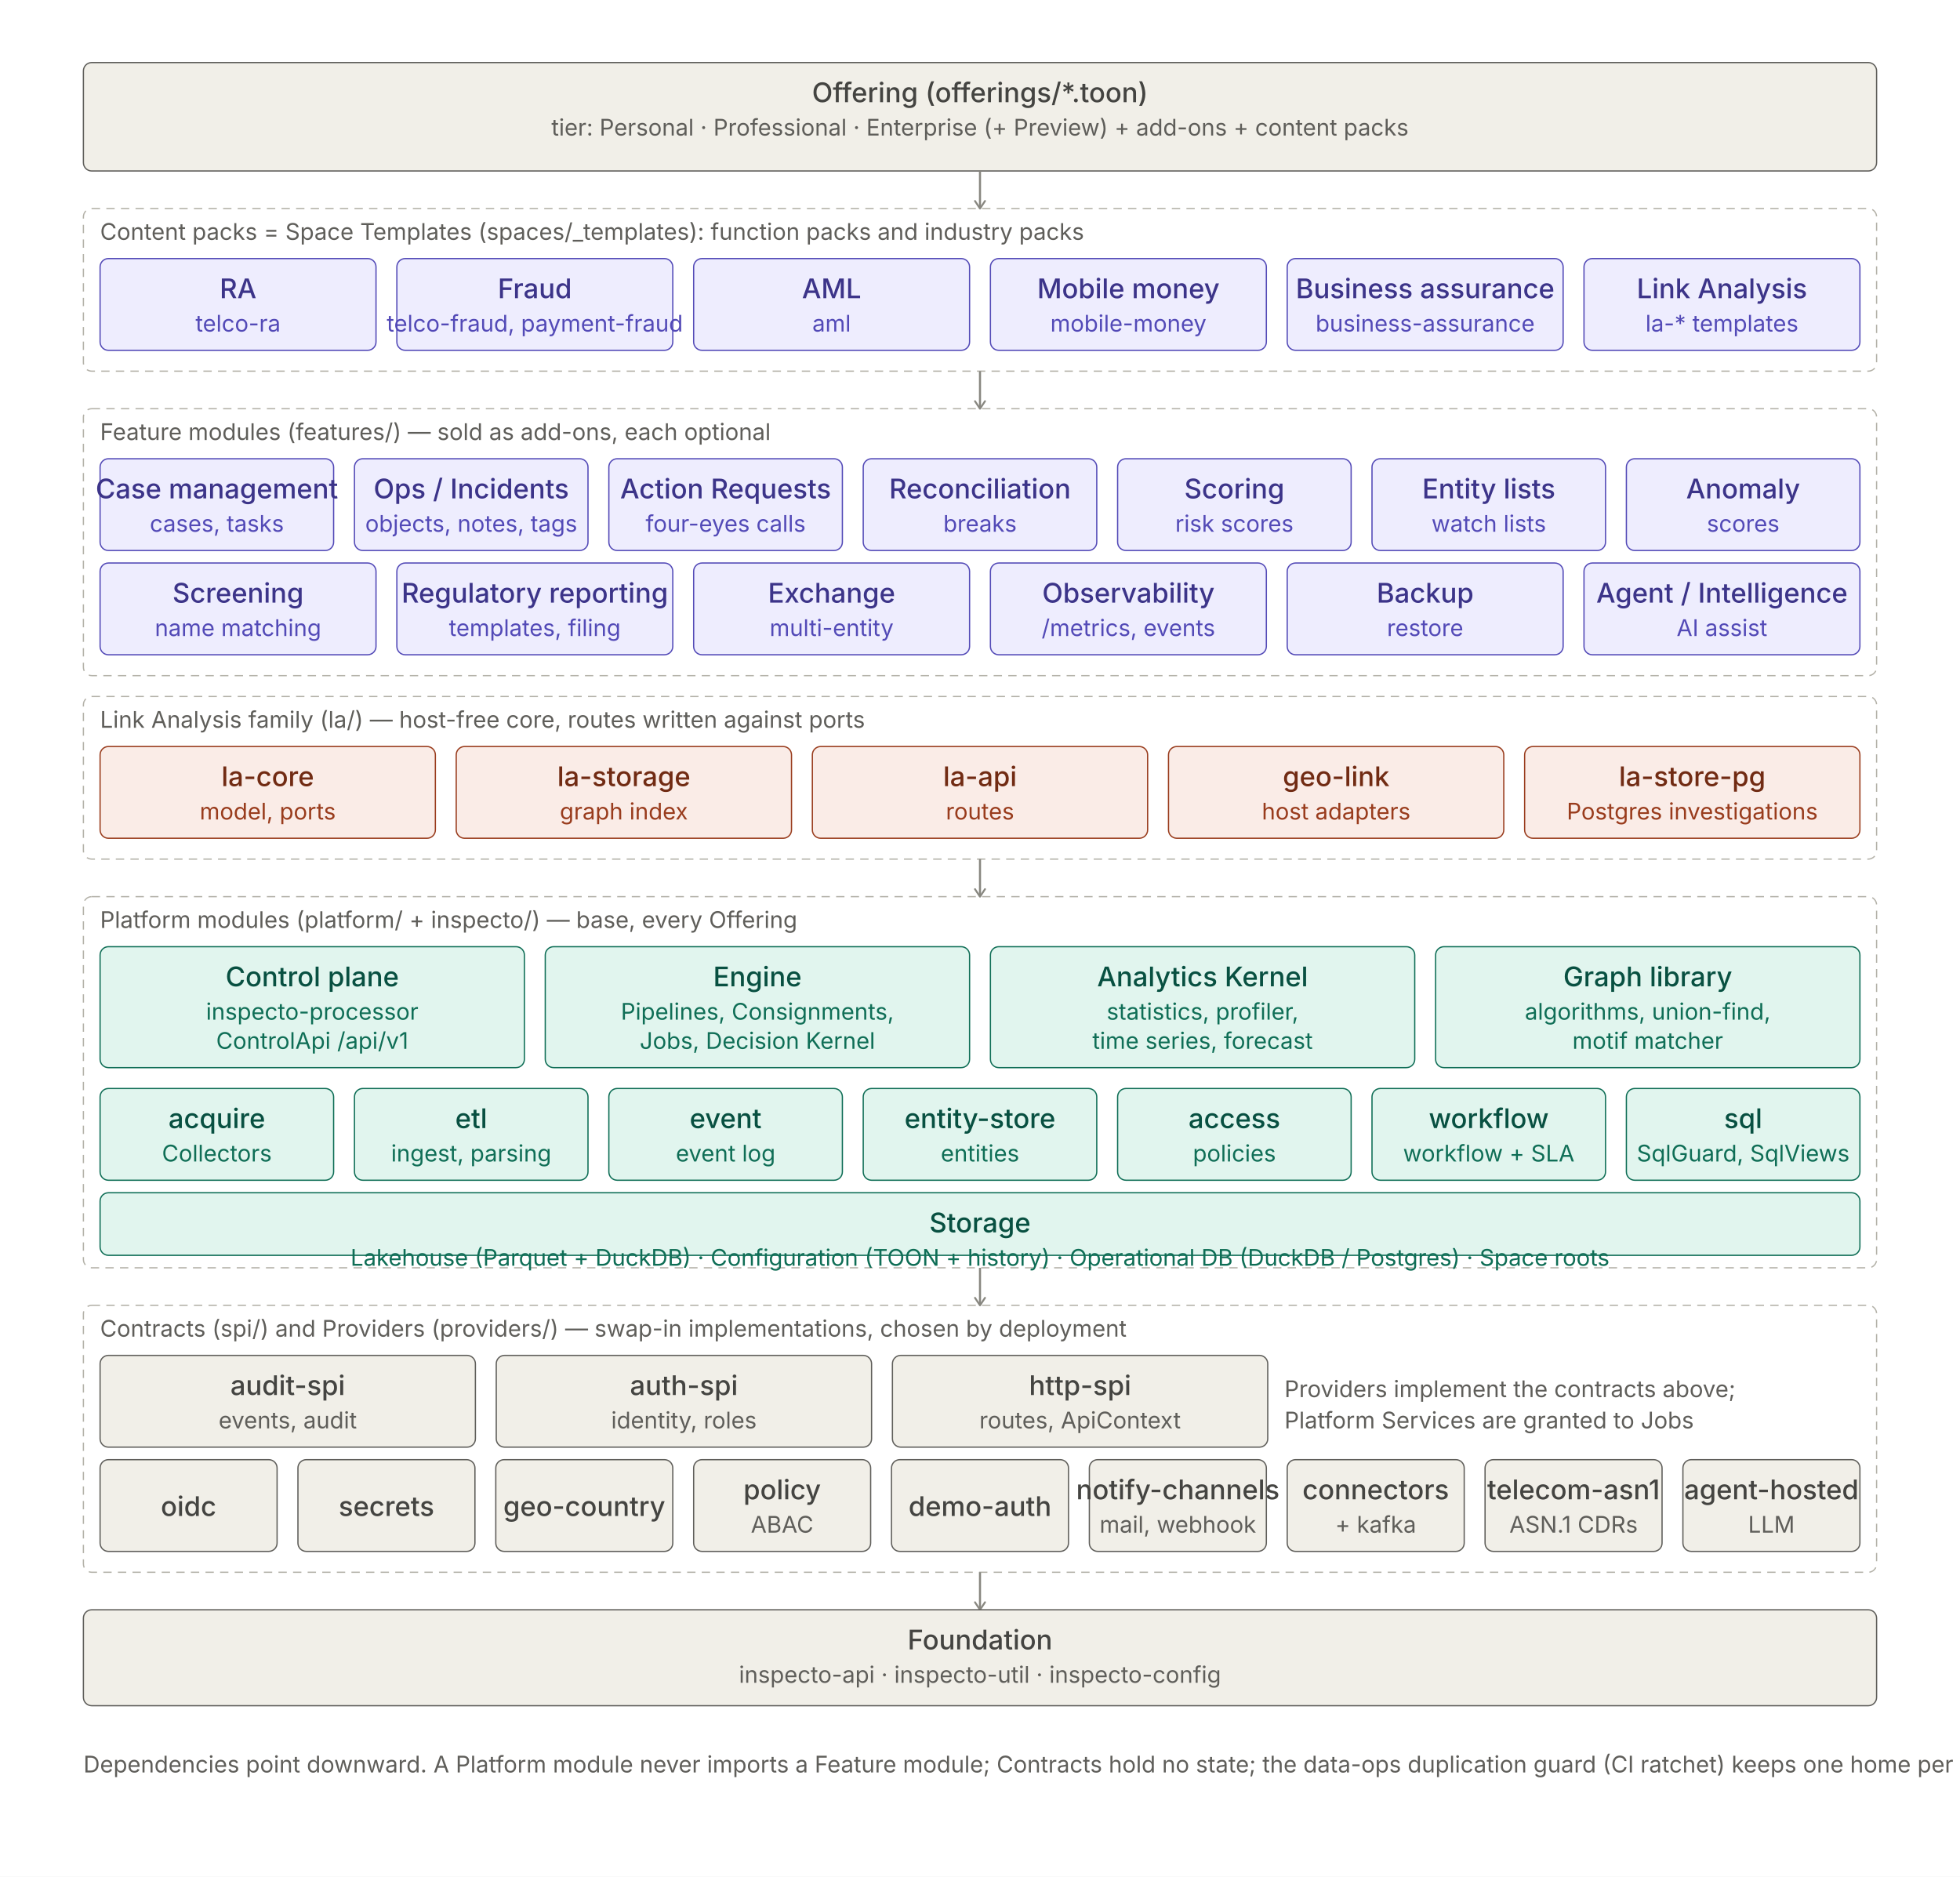
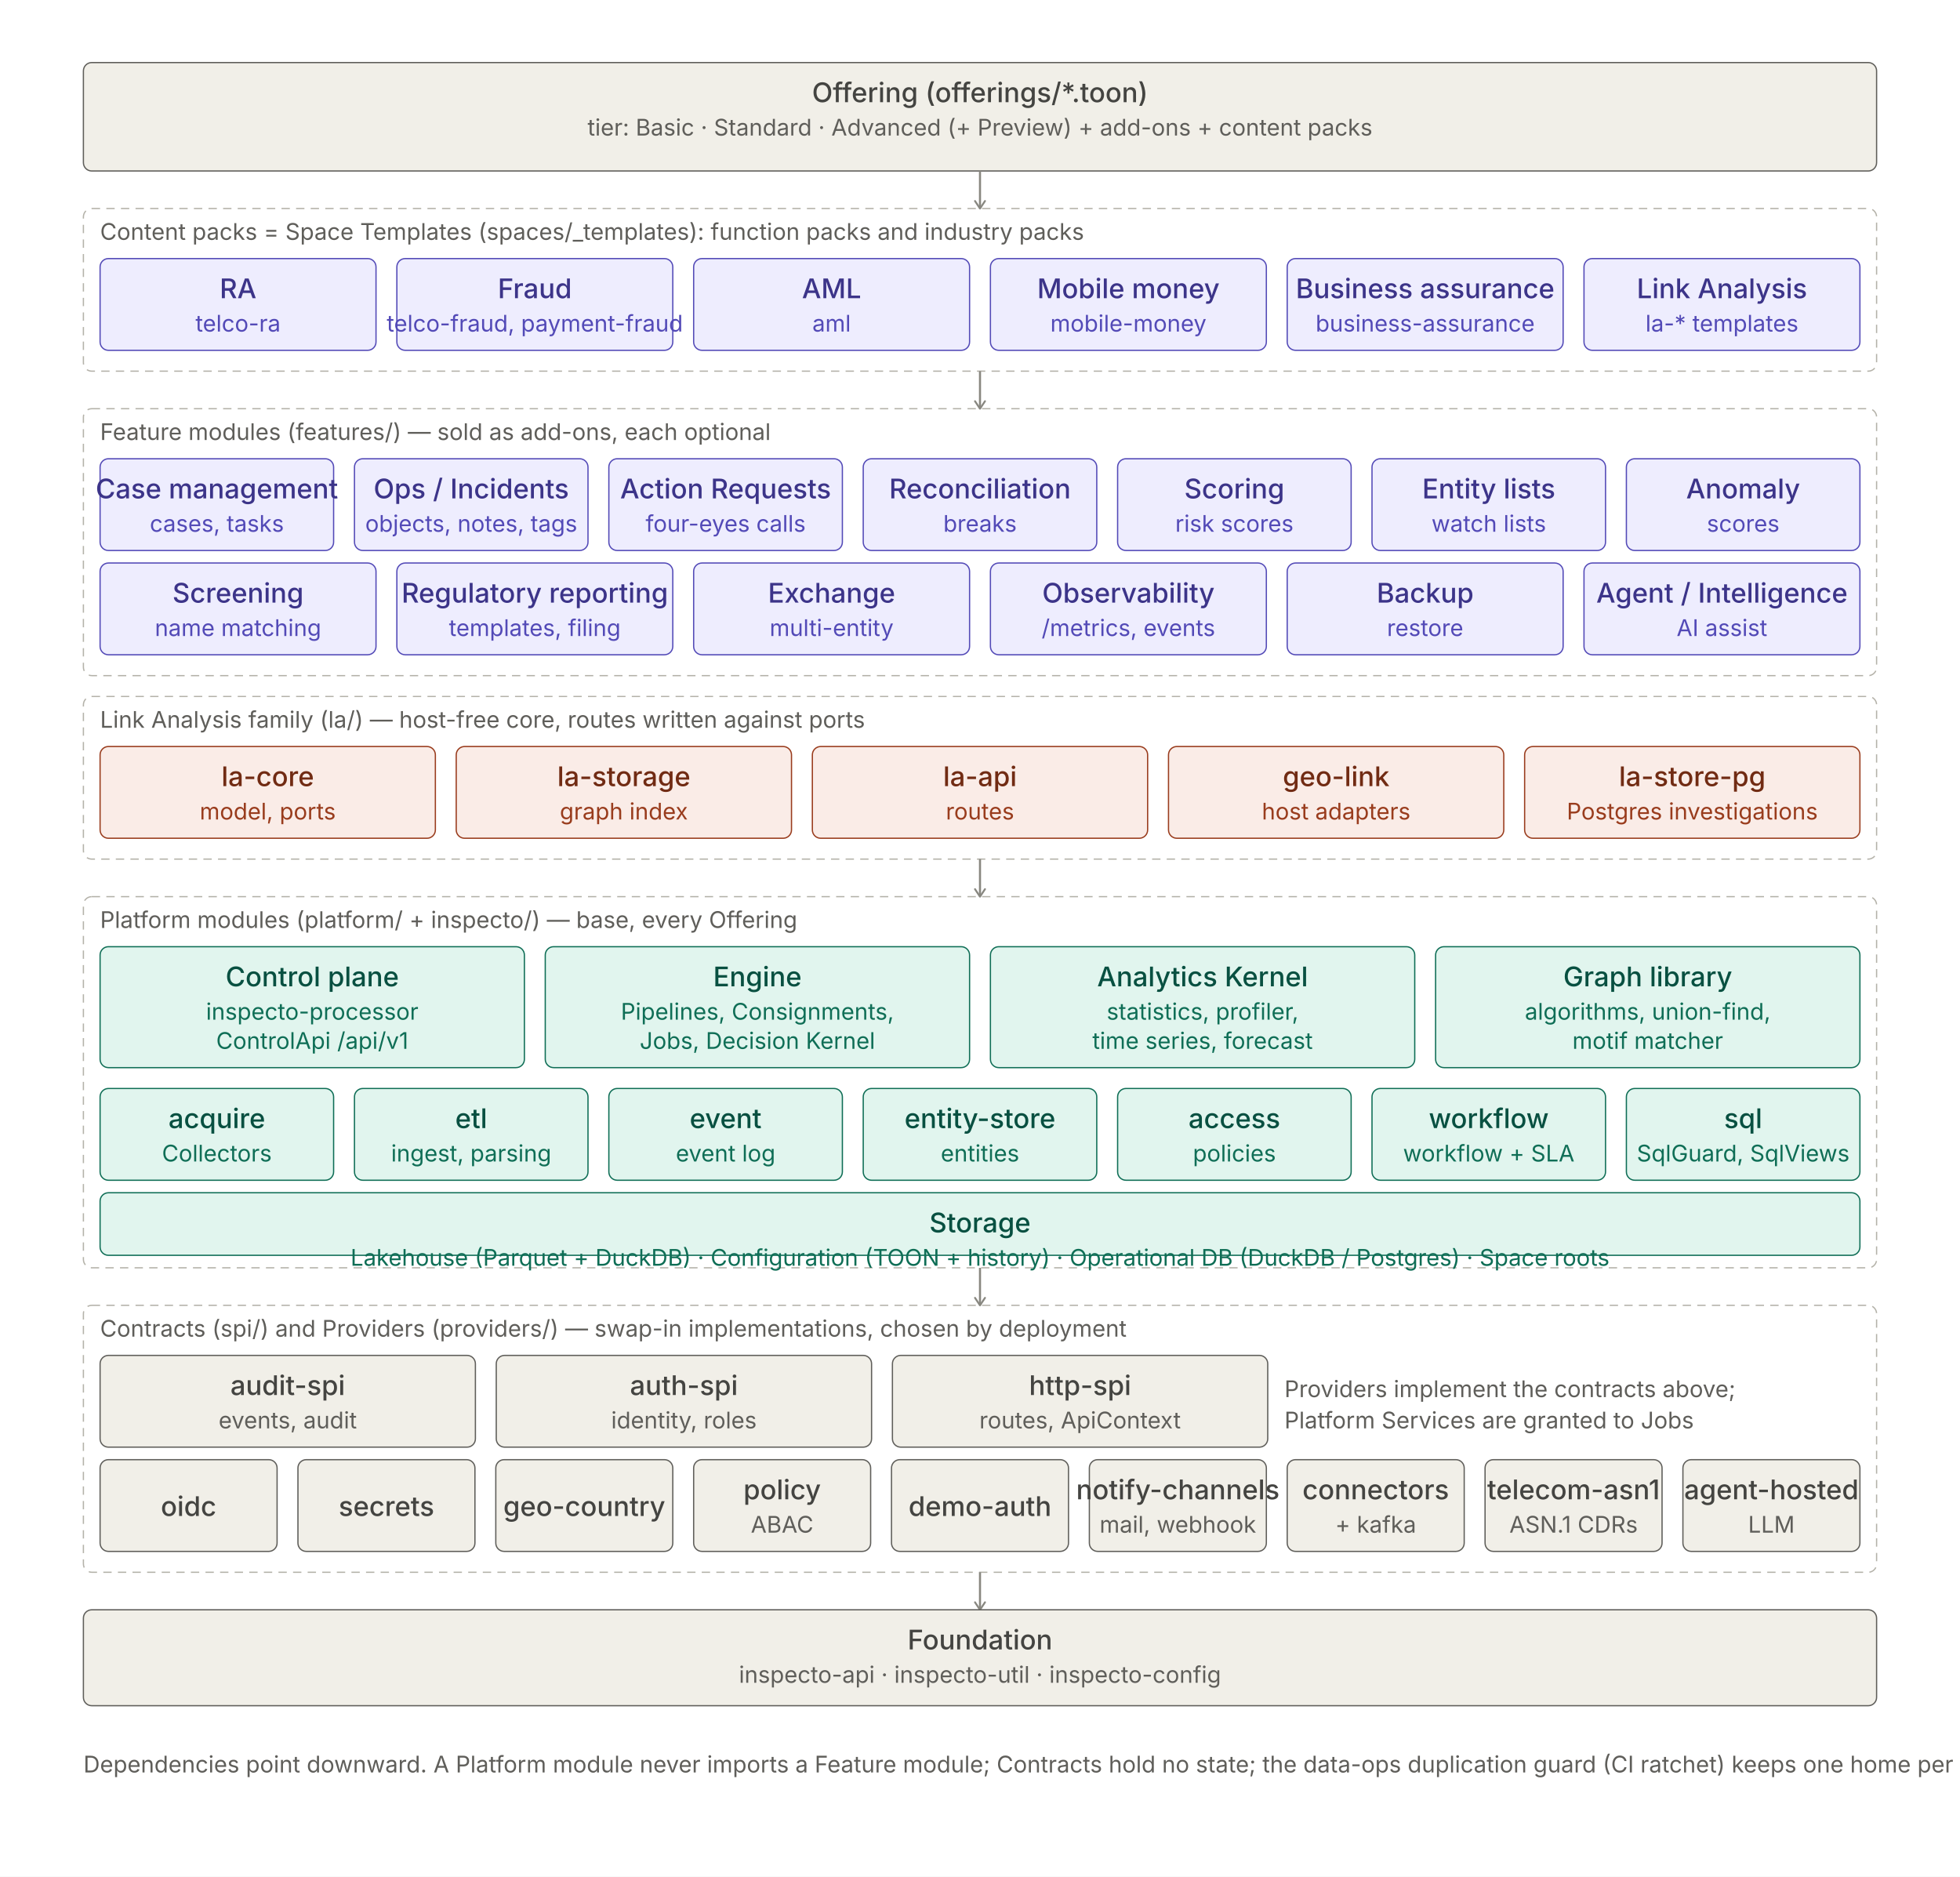
<svg xmlns="http://www.w3.org/2000/svg" width="940" viewBox="0 0 940 900" role="img" font-family="system-ui, -apple-system, Segoe UI, sans-serif">
  <defs>
    <marker id="a" viewBox="0 0 10 10" refX="8" refY="5" markerWidth="6" markerHeight="6" orient="auto-start-reverse">
      <path d="M2 1L8 5L2 9" fill="none" stroke="#888780" stroke-width="1.5" stroke-linecap="round" stroke-linejoin="round" />
    </marker>
  </defs>
  <rect x="0" y="0" width="940" height="900" fill="#FFFFFF" />
  <rect x="40" y="30" width="860" height="52" rx="4" fill="#F1EFE8" stroke="#5F5E5A" stroke-width="0.6" />
  <text x="470" y="49" text-anchor="middle" font-size="13" font-weight="500" fill="#444441">Offering  (offerings/*.toon)</text>
-   <text x="470" y="65" text-anchor="middle" font-size="11" fill="#5F5E5A">tier: Personal · Professional · Enterprise (+ Preview)  +  add-ons  +  content packs</text>
+   <text x="470" y="65" text-anchor="middle" font-size="11" fill="#5F5E5A">tier: Basic · Standard · Advanced (+ Preview)  +  add-ons  +  content packs</text>
  <line x1="470" y1="82" x2="470" y2="100" stroke="#888780" stroke-width="1" marker-end="url(#a)" />
  <rect x="40" y="100" width="860" height="78" rx="4" fill="none" stroke="#B4B2A9" stroke-width="0.6" stroke-dasharray="4 3" />
  <text x="48" y="115" font-size="11" fill="#5F5E5A">Content packs = Space Templates (spaces/_templates): function packs and industry packs</text>
  <rect x="48.0" y="124" width="132.333" height="44" rx="4" fill="#EEEDFE" stroke="#534AB7" stroke-width="0.6" />
  <text x="114.167" y="143" text-anchor="middle" font-size="13" font-weight="500" fill="#3C3489">RA</text>
  <text x="114.167" y="159" text-anchor="middle" font-size="11" fill="#534AB7">telco-ra</text>
  <rect x="190.333" y="124" width="132.333" height="44" rx="4" fill="#EEEDFE" stroke="#534AB7" stroke-width="0.6" />
  <text x="256.5" y="143" text-anchor="middle" font-size="13" font-weight="500" fill="#3C3489">Fraud</text>
  <text x="256.5" y="159" text-anchor="middle" font-size="11" fill="#534AB7">telco-fraud, payment-fraud</text>
  <rect x="332.667" y="124" width="132.333" height="44" rx="4" fill="#EEEDFE" stroke="#534AB7" stroke-width="0.6" />
  <text x="398.833" y="143" text-anchor="middle" font-size="13" font-weight="500" fill="#3C3489">AML</text>
  <text x="398.833" y="159" text-anchor="middle" font-size="11" fill="#534AB7">aml</text>
  <rect x="475.0" y="124" width="132.333" height="44" rx="4" fill="#EEEDFE" stroke="#534AB7" stroke-width="0.6" />
  <text x="541.167" y="143" text-anchor="middle" font-size="13" font-weight="500" fill="#3C3489">Mobile money</text>
  <text x="541.167" y="159" text-anchor="middle" font-size="11" fill="#534AB7">mobile-money</text>
  <rect x="617.333" y="124" width="132.333" height="44" rx="4" fill="#EEEDFE" stroke="#534AB7" stroke-width="0.6" />
  <text x="683.5" y="143" text-anchor="middle" font-size="13" font-weight="500" fill="#3C3489">Business assurance</text>
  <text x="683.5" y="159" text-anchor="middle" font-size="11" fill="#534AB7">business-assurance</text>
  <rect x="759.667" y="124" width="132.333" height="44" rx="4" fill="#EEEDFE" stroke="#534AB7" stroke-width="0.6" />
  <text x="825.833" y="143" text-anchor="middle" font-size="13" font-weight="500" fill="#3C3489">Link Analysis</text>
  <text x="825.833" y="159" text-anchor="middle" font-size="11" fill="#534AB7">la-* templates</text>
  <line x1="470" y1="178" x2="470" y2="196" stroke="#888780" stroke-width="1" marker-end="url(#a)" />
  <rect x="40" y="196" width="860" height="128" rx="4" fill="none" stroke="#B4B2A9" stroke-width="0.6" stroke-dasharray="4 3" />
  <text x="48" y="211" font-size="11" fill="#5F5E5A">Feature modules (features/) — sold as add-ons, each optional</text>
  <rect x="48.0" y="220" width="112.0" height="44" rx="4" fill="#EEEDFE" stroke="#534AB7" stroke-width="0.6" />
  <text x="104" y="239" text-anchor="middle" font-size="13" font-weight="500" fill="#3C3489">Case management</text>
  <text x="104" y="255" text-anchor="middle" font-size="11" fill="#534AB7">cases, tasks</text>
  <rect x="170.0" y="220" width="112.0" height="44" rx="4" fill="#EEEDFE" stroke="#534AB7" stroke-width="0.6" />
  <text x="226" y="239" text-anchor="middle" font-size="13" font-weight="500" fill="#3C3489">Ops / Incidents</text>
  <text x="226" y="255" text-anchor="middle" font-size="11" fill="#534AB7">objects, notes, tags</text>
  <rect x="292.0" y="220" width="112.0" height="44" rx="4" fill="#EEEDFE" stroke="#534AB7" stroke-width="0.6" />
  <text x="348" y="239" text-anchor="middle" font-size="13" font-weight="500" fill="#3C3489">Action Requests</text>
  <text x="348" y="255" text-anchor="middle" font-size="11" fill="#534AB7">four-eyes calls</text>
  <rect x="414.0" y="220" width="112.0" height="44" rx="4" fill="#EEEDFE" stroke="#534AB7" stroke-width="0.6" />
  <text x="470" y="239" text-anchor="middle" font-size="13" font-weight="500" fill="#3C3489">Reconciliation</text>
  <text x="470" y="255" text-anchor="middle" font-size="11" fill="#534AB7">breaks</text>
  <rect x="536.0" y="220" width="112.0" height="44" rx="4" fill="#EEEDFE" stroke="#534AB7" stroke-width="0.6" />
  <text x="592" y="239" text-anchor="middle" font-size="13" font-weight="500" fill="#3C3489">Scoring</text>
  <text x="592" y="255" text-anchor="middle" font-size="11" fill="#534AB7">risk scores</text>
  <rect x="658.0" y="220" width="112.0" height="44" rx="4" fill="#EEEDFE" stroke="#534AB7" stroke-width="0.6" />
  <text x="714" y="239" text-anchor="middle" font-size="13" font-weight="500" fill="#3C3489">Entity lists</text>
  <text x="714" y="255" text-anchor="middle" font-size="11" fill="#534AB7">watch lists</text>
  <rect x="780.0" y="220" width="112.0" height="44" rx="4" fill="#EEEDFE" stroke="#534AB7" stroke-width="0.6" />
  <text x="836" y="239" text-anchor="middle" font-size="13" font-weight="500" fill="#3C3489">Anomaly</text>
  <text x="836" y="255" text-anchor="middle" font-size="11" fill="#534AB7">scores</text>
  <rect x="48.0" y="270" width="132.333" height="44" rx="4" fill="#EEEDFE" stroke="#534AB7" stroke-width="0.6" />
  <text x="114.167" y="289" text-anchor="middle" font-size="13" font-weight="500" fill="#3C3489">Screening</text>
  <text x="114.167" y="305" text-anchor="middle" font-size="11" fill="#534AB7">name matching</text>
  <rect x="190.333" y="270" width="132.333" height="44" rx="4" fill="#EEEDFE" stroke="#534AB7" stroke-width="0.6" />
  <text x="256.5" y="289" text-anchor="middle" font-size="13" font-weight="500" fill="#3C3489">Regulatory reporting</text>
  <text x="256.5" y="305" text-anchor="middle" font-size="11" fill="#534AB7">templates, filing</text>
  <rect x="332.667" y="270" width="132.333" height="44" rx="4" fill="#EEEDFE" stroke="#534AB7" stroke-width="0.6" />
  <text x="398.833" y="289" text-anchor="middle" font-size="13" font-weight="500" fill="#3C3489">Exchange</text>
  <text x="398.833" y="305" text-anchor="middle" font-size="11" fill="#534AB7">multi-entity</text>
  <rect x="475.0" y="270" width="132.333" height="44" rx="4" fill="#EEEDFE" stroke="#534AB7" stroke-width="0.6" />
  <text x="541.167" y="289" text-anchor="middle" font-size="13" font-weight="500" fill="#3C3489">Observability</text>
  <text x="541.167" y="305" text-anchor="middle" font-size="11" fill="#534AB7">/metrics, events</text>
  <rect x="617.333" y="270" width="132.333" height="44" rx="4" fill="#EEEDFE" stroke="#534AB7" stroke-width="0.6" />
  <text x="683.5" y="289" text-anchor="middle" font-size="13" font-weight="500" fill="#3C3489">Backup</text>
  <text x="683.5" y="305" text-anchor="middle" font-size="11" fill="#534AB7">restore</text>
  <rect x="759.667" y="270" width="132.333" height="44" rx="4" fill="#EEEDFE" stroke="#534AB7" stroke-width="0.6" />
  <text x="825.833" y="289" text-anchor="middle" font-size="13" font-weight="500" fill="#3C3489">Agent / Intelligence</text>
  <text x="825.833" y="305" text-anchor="middle" font-size="11" fill="#534AB7">AI assist</text>
  <rect x="40" y="334" width="860" height="78" rx="4" fill="none" stroke="#B4B2A9" stroke-width="0.6" stroke-dasharray="4 3" />
  <text x="48" y="349" font-size="11" fill="#5F5E5A">Link Analysis family (la/) — host-free core, routes written against ports</text>
  <rect x="48.0" y="358" width="160.8" height="44" rx="4" fill="#FAECE7" stroke="#993C1D" stroke-width="0.6" />
  <text x="128.4" y="377" text-anchor="middle" font-size="13" font-weight="500" fill="#712B13">la-core</text>
  <text x="128.4" y="393" text-anchor="middle" font-size="11" fill="#993C1D">model, ports</text>
  <rect x="218.8" y="358" width="160.8" height="44" rx="4" fill="#FAECE7" stroke="#993C1D" stroke-width="0.6" />
  <text x="299.2" y="377" text-anchor="middle" font-size="13" font-weight="500" fill="#712B13">la-storage</text>
  <text x="299.2" y="393" text-anchor="middle" font-size="11" fill="#993C1D">graph index</text>
  <rect x="389.6" y="358" width="160.8" height="44" rx="4" fill="#FAECE7" stroke="#993C1D" stroke-width="0.6" />
  <text x="470" y="377" text-anchor="middle" font-size="13" font-weight="500" fill="#712B13">la-api</text>
  <text x="470" y="393" text-anchor="middle" font-size="11" fill="#993C1D">routes</text>
  <rect x="560.4" y="358" width="160.8" height="44" rx="4" fill="#FAECE7" stroke="#993C1D" stroke-width="0.6" />
  <text x="640.8" y="377" text-anchor="middle" font-size="13" font-weight="500" fill="#712B13">geo-link</text>
  <text x="640.8" y="393" text-anchor="middle" font-size="11" fill="#993C1D">host adapters</text>
  <rect x="731.2" y="358" width="160.8" height="44" rx="4" fill="#FAECE7" stroke="#993C1D" stroke-width="0.6" />
  <text x="811.6" y="377" text-anchor="middle" font-size="13" font-weight="500" fill="#712B13">la-store-pg</text>
  <text x="811.6" y="393" text-anchor="middle" font-size="11" fill="#993C1D">Postgres investigations</text>
  <line x1="470" y1="412" x2="470" y2="430" stroke="#888780" stroke-width="1" marker-end="url(#a)" />
  <rect x="40" y="430" width="860" height="178" rx="4" fill="none" stroke="#B4B2A9" stroke-width="0.6" stroke-dasharray="4 3" />
  <text x="48" y="445" font-size="11" fill="#5F5E5A">Platform modules (platform/ + inspecto/) — base, every Offering</text>
  <rect x="48.0" y="454" width="203.5" height="58" rx="4" fill="#E1F5EE" stroke="#0F6E56" stroke-width="0.6" />
  <text x="149.75" y="473" text-anchor="middle" font-size="13" font-weight="500" fill="#085041">Control plane</text>
  <text x="149.75" y="489" text-anchor="middle" font-size="11" fill="#0F6E56">inspecto-processor</text>
  <text x="149.75" y="503" text-anchor="middle" font-size="11" fill="#0F6E56">ControlApi /api/v1</text>
  <rect x="261.5" y="454" width="203.5" height="58" rx="4" fill="#E1F5EE" stroke="#0F6E56" stroke-width="0.6" />
  <text x="363.25" y="473" text-anchor="middle" font-size="13" font-weight="500" fill="#085041">Engine</text>
  <text x="363.25" y="489" text-anchor="middle" font-size="11" fill="#0F6E56">Pipelines, Consignments,</text>
  <text x="363.25" y="503" text-anchor="middle" font-size="11" fill="#0F6E56">Jobs, Decision Kernel</text>
  <rect x="475.0" y="454" width="203.5" height="58" rx="4" fill="#E1F5EE" stroke="#0F6E56" stroke-width="0.6" />
  <text x="576.75" y="473" text-anchor="middle" font-size="13" font-weight="500" fill="#085041">Analytics Kernel</text>
  <text x="576.75" y="489" text-anchor="middle" font-size="11" fill="#0F6E56">statistics, profiler,</text>
  <text x="576.75" y="503" text-anchor="middle" font-size="11" fill="#0F6E56">time series, forecast</text>
  <rect x="688.5" y="454" width="203.5" height="58" rx="4" fill="#E1F5EE" stroke="#0F6E56" stroke-width="0.6" />
  <text x="790.25" y="473" text-anchor="middle" font-size="13" font-weight="500" fill="#085041">Graph library</text>
  <text x="790.25" y="489" text-anchor="middle" font-size="11" fill="#0F6E56">algorithms, union-find,</text>
  <text x="790.25" y="503" text-anchor="middle" font-size="11" fill="#0F6E56">motif matcher</text>
  <rect x="48.0" y="522" width="112.0" height="44" rx="4" fill="#E1F5EE" stroke="#0F6E56" stroke-width="0.6" />
  <text x="104" y="541" text-anchor="middle" font-size="13" font-weight="500" fill="#085041">acquire</text>
  <text x="104" y="557" text-anchor="middle" font-size="11" fill="#0F6E56">Collectors</text>
  <rect x="170.0" y="522" width="112.0" height="44" rx="4" fill="#E1F5EE" stroke="#0F6E56" stroke-width="0.6" />
  <text x="226" y="541" text-anchor="middle" font-size="13" font-weight="500" fill="#085041">etl</text>
  <text x="226" y="557" text-anchor="middle" font-size="11" fill="#0F6E56">ingest, parsing</text>
  <rect x="292.0" y="522" width="112.0" height="44" rx="4" fill="#E1F5EE" stroke="#0F6E56" stroke-width="0.6" />
  <text x="348" y="541" text-anchor="middle" font-size="13" font-weight="500" fill="#085041">event</text>
  <text x="348" y="557" text-anchor="middle" font-size="11" fill="#0F6E56">event log</text>
  <rect x="414.0" y="522" width="112.0" height="44" rx="4" fill="#E1F5EE" stroke="#0F6E56" stroke-width="0.6" />
  <text x="470" y="541" text-anchor="middle" font-size="13" font-weight="500" fill="#085041">entity-store</text>
  <text x="470" y="557" text-anchor="middle" font-size="11" fill="#0F6E56">entities</text>
  <rect x="536.0" y="522" width="112.0" height="44" rx="4" fill="#E1F5EE" stroke="#0F6E56" stroke-width="0.6" />
  <text x="592" y="541" text-anchor="middle" font-size="13" font-weight="500" fill="#085041">access</text>
  <text x="592" y="557" text-anchor="middle" font-size="11" fill="#0F6E56">policies</text>
  <rect x="658.0" y="522" width="112.0" height="44" rx="4" fill="#E1F5EE" stroke="#0F6E56" stroke-width="0.6" />
  <text x="714" y="541" text-anchor="middle" font-size="13" font-weight="500" fill="#085041">workflow</text>
  <text x="714" y="557" text-anchor="middle" font-size="11" fill="#0F6E56">workflow + SLA</text>
  <rect x="780.0" y="522" width="112.0" height="44" rx="4" fill="#E1F5EE" stroke="#0F6E56" stroke-width="0.6" />
  <text x="836" y="541" text-anchor="middle" font-size="13" font-weight="500" fill="#085041">sql</text>
  <text x="836" y="557" text-anchor="middle" font-size="11" fill="#0F6E56">SqlGuard, SqlViews</text>
  <rect x="48.0" y="572" width="844.0" height="30" rx="4" fill="#E1F5EE" stroke="#0F6E56" stroke-width="0.6" />
  <text x="470" y="591" text-anchor="middle" font-size="13" font-weight="500" fill="#085041">Storage</text>
  <text x="470" y="607" text-anchor="middle" font-size="11" fill="#0F6E56">Lakehouse (Parquet + DuckDB) · Configuration (TOON + history) · Operational DB (DuckDB / Postgres) · Space roots</text>
  <line x1="470" y1="608" x2="470" y2="626" stroke="#888780" stroke-width="1" marker-end="url(#a)" />
  <rect x="40" y="626" width="860" height="128" rx="4" fill="none" stroke="#B4B2A9" stroke-width="0.6" stroke-dasharray="4 3" />
  <text x="48" y="641" font-size="11" fill="#5F5E5A">Contracts (spi/) and Providers (providers/) — swap-in implementations, chosen by deployment</text>
  <rect x="48" y="650" width="180" height="44" rx="4" fill="#F1EFE8" stroke="#5F5E5A" stroke-width="0.6" />
  <text x="138" y="669" text-anchor="middle" font-size="13" font-weight="500" fill="#444441">audit-spi</text>
  <text x="138" y="685" text-anchor="middle" font-size="11" fill="#5F5E5A">events, audit</text>
  <rect x="238" y="650" width="180" height="44" rx="4" fill="#F1EFE8" stroke="#5F5E5A" stroke-width="0.6" />
  <text x="328" y="669" text-anchor="middle" font-size="13" font-weight="500" fill="#444441">auth-spi</text>
  <text x="328" y="685" text-anchor="middle" font-size="11" fill="#5F5E5A">identity, roles</text>
  <rect x="428" y="650" width="180" height="44" rx="4" fill="#F1EFE8" stroke="#5F5E5A" stroke-width="0.6" />
  <text x="518" y="669" text-anchor="middle" font-size="13" font-weight="500" fill="#444441">http-spi</text>
  <text x="518" y="685" text-anchor="middle" font-size="11" fill="#5F5E5A">routes, ApiContext</text>
  <rect x="48.0" y="700" width="84.889" height="44" rx="4" fill="#F1EFE8" stroke="#5F5E5A" stroke-width="0.6" />
  <text x="90.444" y="727" text-anchor="middle" font-size="13" font-weight="500" fill="#444441">oidc</text>
  <rect x="142.889" y="700" width="84.889" height="44" rx="4" fill="#F1EFE8" stroke="#5F5E5A" stroke-width="0.6" />
  <text x="185.333" y="727" text-anchor="middle" font-size="13" font-weight="500" fill="#444441">secrets</text>
  <rect x="237.778" y="700" width="84.889" height="44" rx="4" fill="#F1EFE8" stroke="#5F5E5A" stroke-width="0.6" />
  <text x="280.222" y="727" text-anchor="middle" font-size="13" font-weight="500" fill="#444441">geo-country</text>
  <rect x="332.667" y="700" width="84.889" height="44" rx="4" fill="#F1EFE8" stroke="#5F5E5A" stroke-width="0.6" />
  <text x="375.111" y="719" text-anchor="middle" font-size="13" font-weight="500" fill="#444441">policy</text>
  <text x="375.111" y="735" text-anchor="middle" font-size="11" fill="#5F5E5A">ABAC</text>
  <rect x="427.556" y="700" width="84.889" height="44" rx="4" fill="#F1EFE8" stroke="#5F5E5A" stroke-width="0.6" />
  <text x="470" y="727" text-anchor="middle" font-size="13" font-weight="500" fill="#444441">demo-auth</text>
  <rect x="522.444" y="700" width="84.889" height="44" rx="4" fill="#F1EFE8" stroke="#5F5E5A" stroke-width="0.6" />
  <text x="564.889" y="719" text-anchor="middle" font-size="13" font-weight="500" fill="#444441">notify-channels</text>
  <text x="564.889" y="735" text-anchor="middle" font-size="11" fill="#5F5E5A">mail, webhook</text>
  <rect x="617.333" y="700" width="84.889" height="44" rx="4" fill="#F1EFE8" stroke="#5F5E5A" stroke-width="0.6" />
  <text x="659.778" y="719" text-anchor="middle" font-size="13" font-weight="500" fill="#444441">connectors</text>
  <text x="659.778" y="735" text-anchor="middle" font-size="11" fill="#5F5E5A">+ kafka</text>
  <rect x="712.222" y="700" width="84.889" height="44" rx="4" fill="#F1EFE8" stroke="#5F5E5A" stroke-width="0.6" />
  <text x="754.667" y="719" text-anchor="middle" font-size="13" font-weight="500" fill="#444441">telecom-asn1</text>
  <text x="754.667" y="735" text-anchor="middle" font-size="11" fill="#5F5E5A">ASN.1 CDRs</text>
  <rect x="807.111" y="700" width="84.889" height="44" rx="4" fill="#F1EFE8" stroke="#5F5E5A" stroke-width="0.6" />
  <text x="849.556" y="719" text-anchor="middle" font-size="13" font-weight="500" fill="#444441">agent-hosted</text>
  <text x="849.556" y="735" text-anchor="middle" font-size="11" fill="#5F5E5A">LLM</text>
  <text x="616" y="670" text-anchor="start" font-size="11" fill="#5F5E5A">Providers implement the contracts above;</text>
  <text x="616" y="685" text-anchor="start" font-size="11" fill="#5F5E5A">Platform Services are granted to Jobs</text>
  <line x1="470" y1="754" x2="470" y2="772" stroke="#888780" stroke-width="1" marker-end="url(#a)" />
  <rect x="40" y="772" width="860" height="46" rx="4" fill="#F1EFE8" stroke="#5F5E5A" stroke-width="0.6" />
  <text x="470" y="791" text-anchor="middle" font-size="13" font-weight="500" fill="#444441">Foundation</text>
  <text x="470" y="807" text-anchor="middle" font-size="11" fill="#5F5E5A">inspecto-api · inspecto-util · inspecto-config</text>
  <text x="40" y="850" text-anchor="start" font-size="11" fill="#5F5E5A">Dependencies point downward. A Platform module never imports a Feature module; Contracts hold no state; the data-ops duplication guard (CI ratchet) keeps one home per data operation.</text>
</svg>
